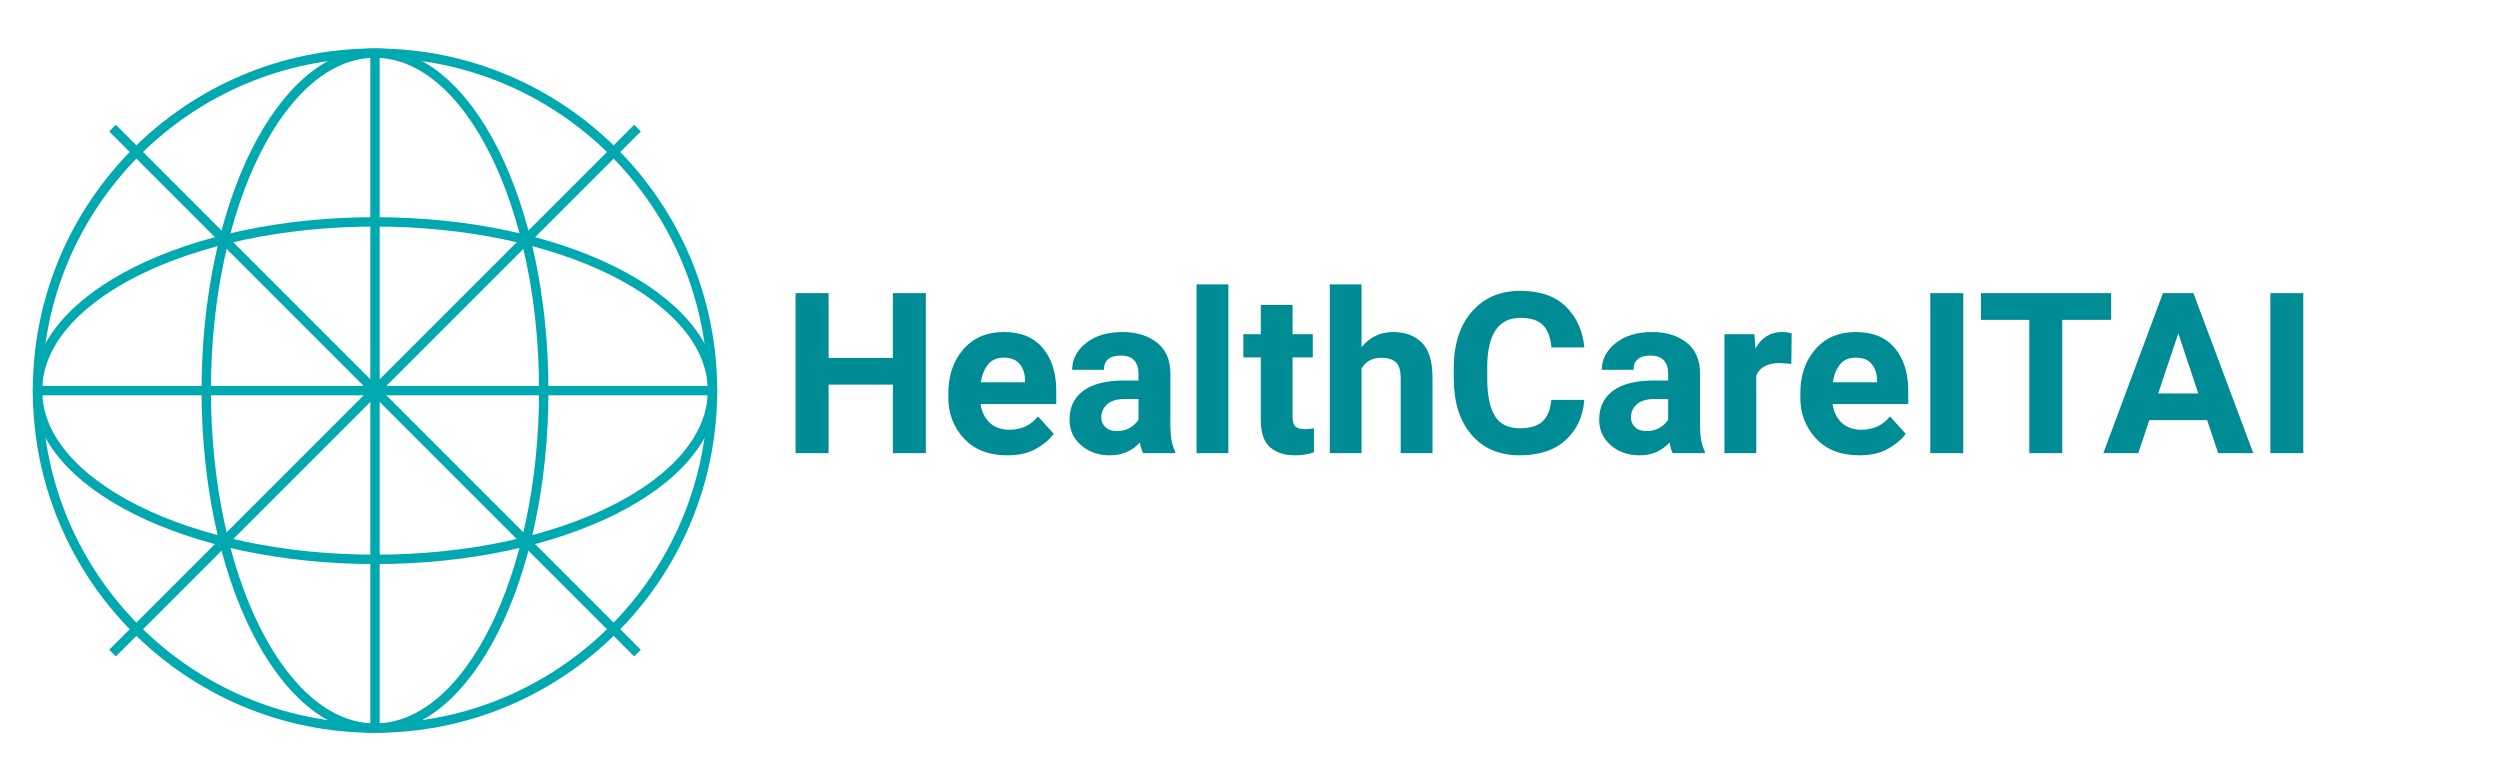
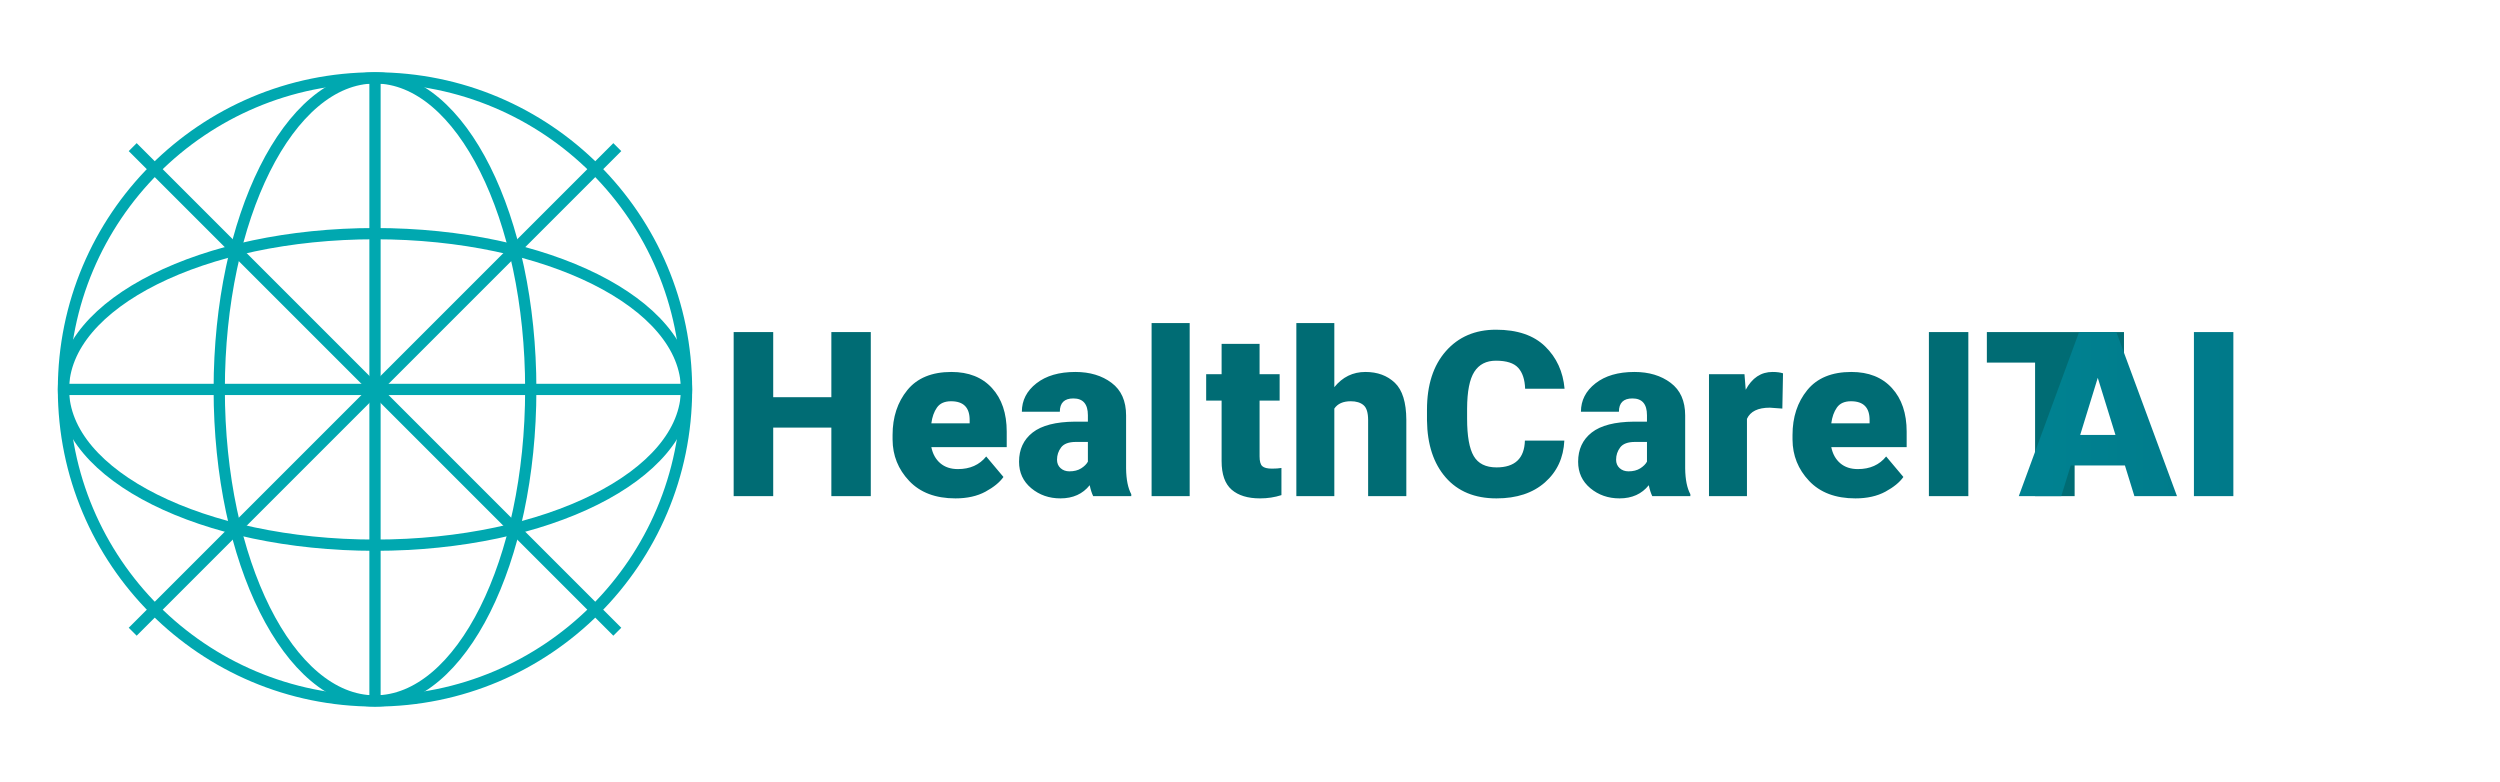
- <svg xmlns="http://www.w3.org/2000/svg" width="800" height="250" viewBox="0 0 800 250" role="img" aria-labelledby="title desc">
+ <svg xmlns="http://www.w3.org/2000/svg" width="1040" height="325" viewBox="0 0 1040 325" role="img" aria-labelledby="title desc">
  <defs>
+     <linearGradient id="aiGrad" x1="0%" y1="0%" x2="100%" y2="0%">
+       <stop offset="0%" stop-color="#00B4C0" />
+       <stop offset="100%" stop-color="#007A8A" />
+     </linearGradient>
    <style>
-       .globe-line { stroke:#00A8B0; stroke-width:2.5; fill:none; }
-       .globe-circle { stroke:#00A8B0; stroke-width:2.5; fill:none; }
-       .brand-text { font-family: 'Segoe UI', Roboto, sans-serif; font-weight: 600; font-size:72px; fill:#008C95; }
+       .globe-line { stroke:#00A8B0; stroke-width:3.25; fill:none; }
+       .globe-circle { stroke:#00A8B0; stroke-width:3.25; fill:none; }
+       .brand-text { font-family: 'Segoe UI', Roboto, 'Helvetica Neue', Arial, sans-serif; font-weight: 800; font-size:96px; fill:#006C74; letter-spacing:1px; dominant-baseline:middle; }
+       .ai-part { font-weight:900; fill:url(#aiGrad); }
    </style>
  </defs>
-   <g transform="translate(120,125) scale(1.2)">
+   <g transform="translate(156,162) scale(1.44)">
    <circle r="90" class="globe-circle" />
    <ellipse rx="45" ry="90" class="globe-line" />
    <ellipse rx="90" ry="45" class="globe-line" />
    <path d="M -70,-70 L 70,70" class="globe-line" />
    <path d="M 70,-70 L -70,70" class="globe-line" />
    <path d="M -90,0 L 90,0" class="globe-line" />
    <path d="M 0,-90 L 0,90" class="globe-line" />
  </g>
-   <text x="250" y="145" class="brand-text">HealthCareITAI</text>
+   <g transform="translate(300,180)">
+     <text class="brand-text">
+       <tspan x="0" y="0">HealthCareIT</tspan>
+       <tspan class="ai-part" x="540" y="0">AI</tspan>
+     </text>
+   </g>
</svg>
